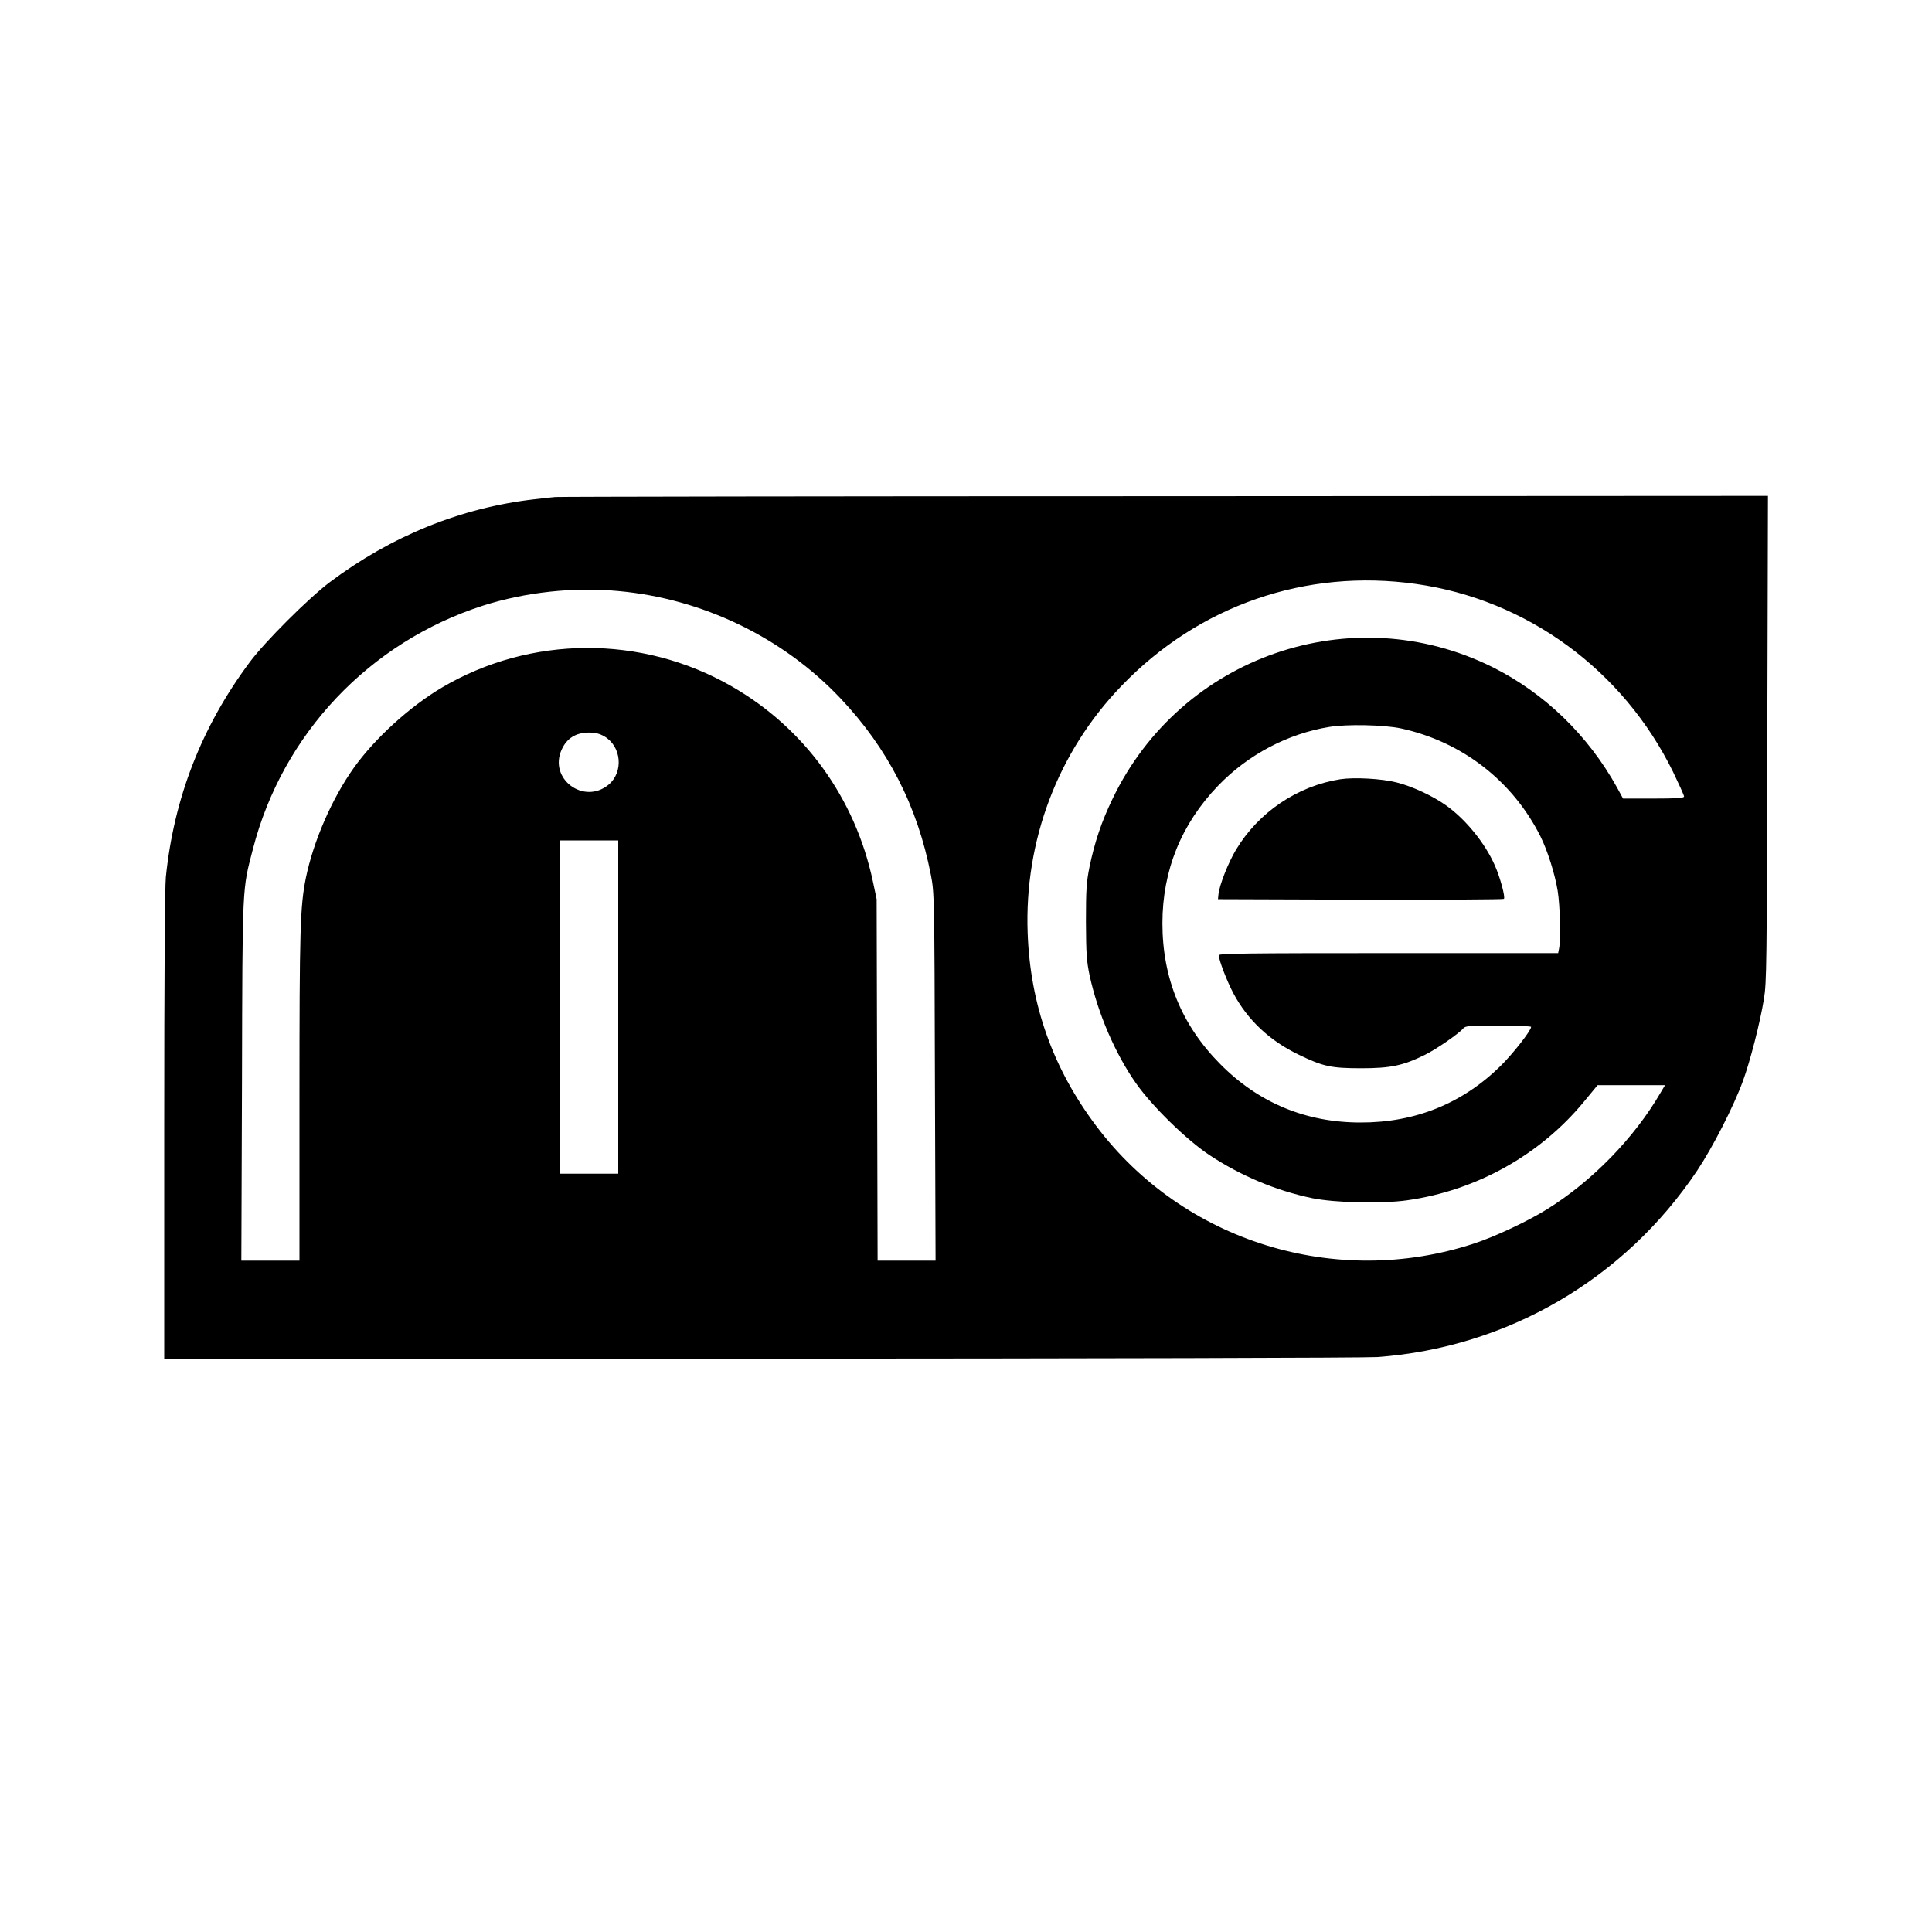
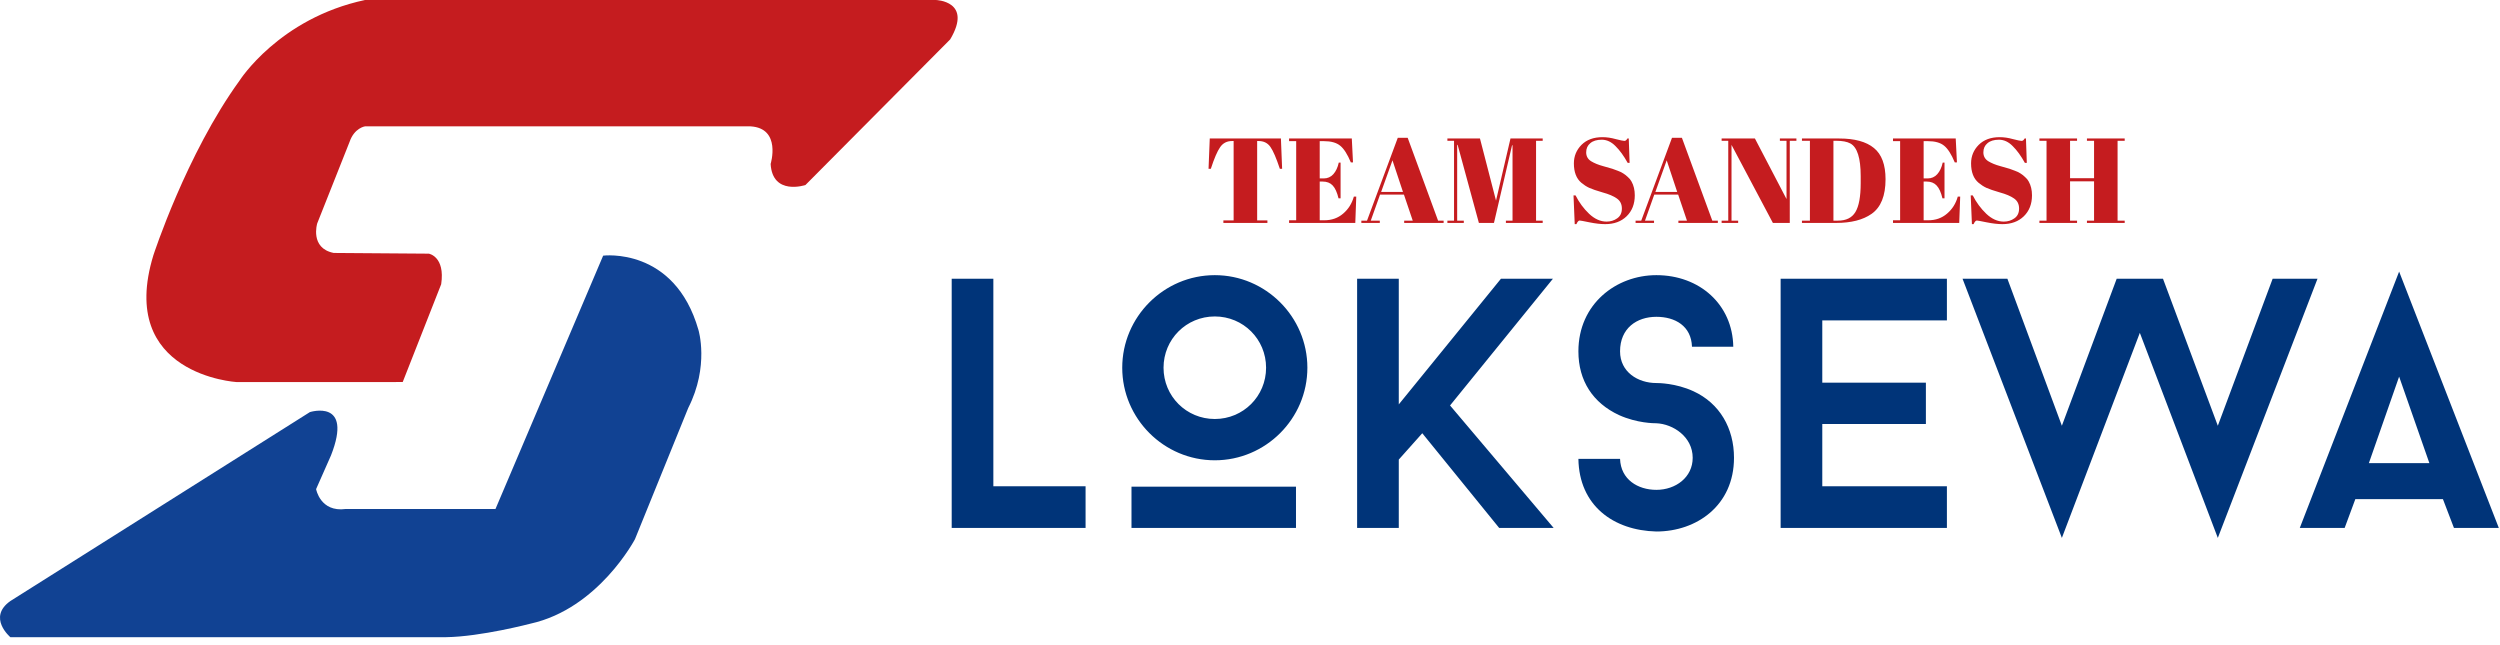
- <svg xmlns="http://www.w3.org/2000/svg" version="1.0" width="1200pt" height="1200pt" viewBox="0 0 1200 1200" preserveAspectRatio="xMidYMid meet">
-   <g transform="translate(0,1200) scale(0.1,-0.1)" fill="#000000" stroke="none">
-     <path d="M3450 8913 c-19 -1 -78 -8 -130 -14 -456 -52 -890 -228 -1273 -516 -130 -98 -402 -369 -496 -496 -299 -401 -471 -844 -521 -1336 -6 -66 -10 -622 -10 -1547 l0 -1444 3708 1 c2039 1 3761 5 3827 10 807 59 1535 483 1987 1159 97 146 225 396 283 554 45 122 107 363 131 511 17 102 18 218 21 1618 l4 1507 -3748 -2 c-2061 0 -3764 -3 -3783 -5z m5345 -540 c689 -97 1286 -534 1597 -1168 37 -77 68 -145 68 -152 0 -10 -44 -13 -190 -13 l-189 0 -37 68 c-180 325 -451 587 -773 748 -875 435 -1934 69 -2360 -816 -70 -145 -112 -271 -144 -425 -19 -95 -22 -140 -22 -340 1 -201 4 -243 23 -335 52 -236 158 -484 289 -670 101 -143 311 -348 453 -443 196 -130 415 -222 640 -269 143 -29 432 -36 592 -13 429 61 823 281 1096 612 l85 103 210 0 209 0 -28 -47 c-163 -281 -426 -551 -707 -725 -117 -73 -323 -170 -452 -212 -859 -282 -1805 12 -2345 729 -270 358 -411 754 -427 1200 -21 574 187 1124 582 1534 481 501 1146 731 1830 634z m-4955 -44 c523 -47 1022 -288 1379 -665 296 -312 480 -672 563 -1099 21 -108 22 -134 25 -1252 l4 -1143 -180 0 -180 0 -3 1123 -3 1122 -23 109 c-110 519 -425 954 -879 1214 -558 320 -1249 316 -1799 -9 -199 -118 -416 -315 -547 -499 -135 -190 -250 -454 -297 -682 -36 -177 -40 -321 -40 -1364 l0 -1014 -180 0 -181 0 4 1118 c3 1230 1 1182 68 1439 184 715 724 1285 1431 1512 262 83 560 116 838 90z m4860 -853 c380 -82 695 -326 868 -671 44 -88 90 -234 107 -338 15 -93 20 -299 9 -356 l-6 -31 -1054 0 c-868 0 -1054 -2 -1054 -13 0 -29 51 -162 91 -237 88 -165 225 -294 404 -380 152 -74 202 -85 390 -85 182 0 259 16 395 83 73 36 211 132 239 165 12 15 39 17 217 17 112 0 204 -4 204 -8 0 -23 -112 -166 -190 -243 -237 -233 -530 -352 -870 -351 -339 0 -632 122 -870 362 -240 241 -360 534 -360 875 0 328 117 617 346 855 186 193 432 323 691 365 110 18 339 13 443 -9z m-4946 -50 c106 -62 120 -220 27 -299 -154 -129 -376 36 -292 218 32 70 88 105 170 105 39 0 66 -7 95 -24z m86 -1681 l0 -1035 -180 0 -180 0 0 1035 0 1035 180 0 180 0 0 -1035z" />
-     <path d="M8325 7160 c-267 -42 -508 -205 -648 -438 -48 -80 -103 -219 -109 -277 l-3 -30 884 -3 c487 -1 888 1 892 5 10 11 -24 135 -56 207 -61 139 -180 285 -301 372 -82 59 -212 120 -309 144 -93 24 -263 33 -350 20z" />
-   </g>
+ <svg xmlns="http://www.w3.org/2000/svg" width="314" height="81" viewBox="0 0 314 81" fill="none">
+   <path d="M75.752 32.11C75.752 32.11 84.722 30.96 87.722 41.43C87.722 41.43 89.122 45.97 86.442 51.24L79.752 67.72C79.752 67.72 75.182 76.44 66.632 78.33C66.632 78.33 60.392 79.97 56.022 80.03H1.302C1.302 80.03 -1.628 77.56 1.302 75.49L38.922 51.76C38.922 51.76 44.392 50.03 41.572 57.2L39.702 61.43C39.702 61.43 40.222 64.36 43.412 63.93H62.232L75.752 32.12V32.11Z" fill="#114293" />
+   <path d="M49.752 47.99H29.732C29.732 47.99 14.662 47.11 19.262 32.07C19.262 32.07 23.402 19.34 30.082 10.13C30.082 10.13 35.032 2.31 45.842 0H117.542C117.542 0 122.222 0.12 119.342 4.95L101.162 23.24C101.162 23.24 97.022 24.62 96.792 20.59C96.792 20.59 98.172 16.1 94.262 15.87H45.842C45.842 15.87 44.502 16.06 43.902 17.83L39.842 28.06C39.842 28.06 38.892 31.17 41.912 31.77L53.862 31.86C53.862 31.86 55.932 32.21 55.412 35.7L50.582 47.98H49.752V47.99Z" fill="#C51C1F" />
+   <path d="M160.883 17.395L161.035 21.198H160.747C160.302 19.854 159.909 18.94 159.565 18.456C159.222 17.961 158.727 17.713 158.08 17.713H157.899V27.682H159.186V28H153.657V27.682H154.944V17.713H154.747C154.101 17.713 153.601 17.971 153.248 18.486C152.894 18.991 152.505 19.895 152.081 21.198H151.793L151.945 17.395H160.883ZM161.908 17.395H169.786L169.937 20.395H169.664C169.24 19.375 168.796 18.678 168.331 18.304C167.867 17.92 167.185 17.728 166.286 17.728H165.756V22.41H166.271C166.746 22.41 167.144 22.233 167.468 21.879C167.791 21.516 168.018 21.031 168.149 20.425H168.377V24.909H168.119C167.937 24.152 167.69 23.611 167.377 23.288C167.074 22.965 166.655 22.803 166.119 22.803H165.756V27.667H166.331C167.261 27.667 168.048 27.389 168.695 26.833C169.351 26.278 169.801 25.566 170.043 24.697H170.346L170.225 28H161.908V27.667H162.801V17.728H161.908V17.395ZM177.44 27.712L176.334 24.44H173.335L172.168 27.712H173.304V28H170.986V27.712H171.698L175.562 17.304H176.804L180.622 27.712H181.319V28H176.365V27.712H177.44ZM174.895 20.137L173.471 24.107H176.213L174.895 20.137ZM189.717 17.395H193.762V17.683H192.929V27.712H193.762V28H189.141V27.712H189.974V18.243H189.914L187.641 28H185.748L183.081 18.198H183.021V27.712H183.854V28H181.793V27.712H182.627V17.683H181.793V17.395H185.884L187.899 25.197L189.717 17.395ZM201.784 27.833C202.289 27.833 202.734 27.697 203.117 27.424C203.511 27.152 203.708 26.742 203.708 26.197C203.708 25.642 203.496 25.217 203.072 24.924C202.658 24.632 202.062 24.379 201.284 24.167C200.517 23.945 199.956 23.753 199.603 23.591C199.259 23.43 198.931 23.218 198.618 22.955C197.992 22.43 197.679 21.617 197.679 20.516C197.679 19.617 197.997 18.844 198.633 18.198C199.279 17.552 200.158 17.228 201.269 17.228C201.804 17.228 202.36 17.309 202.936 17.471C203.521 17.622 203.885 17.698 204.026 17.698C204.168 17.698 204.294 17.597 204.405 17.395H204.572L204.678 20.455H204.436C203.951 19.577 203.441 18.875 202.905 18.349C202.38 17.814 201.804 17.547 201.178 17.547C200.562 17.547 200.082 17.693 199.739 17.986C199.396 18.269 199.224 18.652 199.224 19.137C199.224 19.612 199.426 19.981 199.83 20.243C200.244 20.496 200.749 20.703 201.345 20.864C201.941 21.026 202.33 21.137 202.511 21.198C202.703 21.258 202.936 21.344 203.208 21.455C203.491 21.556 203.718 21.667 203.89 21.788C204.072 21.9 204.259 22.046 204.451 22.228C204.653 22.399 204.809 22.591 204.92 22.803C205.193 23.288 205.329 23.864 205.329 24.531C205.329 25.621 204.986 26.5 204.299 27.167C203.622 27.823 202.729 28.151 201.618 28.151C201.042 28.151 200.38 28.076 199.633 27.924C198.896 27.773 198.487 27.697 198.406 27.697C198.264 27.697 198.128 27.849 197.997 28.151H197.785L197.633 24.546H197.891C198.335 25.424 198.901 26.192 199.588 26.849C200.284 27.505 201.017 27.833 201.784 27.833ZM211.883 27.712L210.777 24.44H207.777L206.611 27.712H207.747V28H205.429V27.712H206.141L210.004 17.304H211.247L215.064 27.712H215.761V28H210.807V27.712H211.883ZM209.338 20.137L207.914 24.107H210.656L209.338 20.137ZM224.796 17.683V28H222.675L217.478 18.198V27.712H218.312V28H216.236V27.712H217.069V17.683H216.236V17.395H220.417L224.387 25V17.683H223.553V17.395H225.629V17.683H224.796ZM236.824 22.516C236.824 24.596 236.238 26.046 235.066 26.864C233.986 27.621 232.501 28 230.612 28H226.325V27.712H227.325V17.683H226.325V17.395H231.006C232.945 17.395 234.4 17.794 235.369 18.592C236.339 19.38 236.824 20.688 236.824 22.516ZM230.279 27.712H230.855C231.875 27.712 232.602 27.354 233.036 26.637C233.481 25.909 233.703 24.697 233.703 23V22.122C233.703 19.849 233.268 18.481 232.4 18.016C231.986 17.794 231.4 17.683 230.642 17.683H230.279V27.712ZM237.761 17.395H245.639L245.791 20.395H245.518C245.094 19.375 244.649 18.678 244.185 18.304C243.72 17.92 243.038 17.728 242.14 17.728H241.609V22.41H242.124C242.599 22.41 242.998 22.233 243.321 21.879C243.644 21.516 243.872 21.031 244.003 20.425H244.23V24.909H243.973C243.791 24.152 243.543 23.611 243.23 23.288C242.927 22.965 242.508 22.803 241.973 22.803H241.609V27.667H242.185C243.114 27.667 243.902 27.389 244.548 26.833C245.205 26.278 245.654 25.566 245.897 24.697H246.2L246.079 28H237.761V27.667H238.655V17.728H237.761V17.395ZM251.673 27.833C252.178 27.833 252.622 27.697 253.006 27.424C253.4 27.152 253.597 26.742 253.597 26.197C253.597 25.642 253.385 25.217 252.961 24.924C252.546 24.632 251.951 24.379 251.173 24.167C250.405 23.945 249.845 23.753 249.491 23.591C249.148 23.43 248.82 23.218 248.506 22.955C247.88 22.43 247.567 21.617 247.567 20.516C247.567 19.617 247.885 18.844 248.522 18.198C249.168 17.552 250.047 17.228 251.158 17.228C251.693 17.228 252.248 17.309 252.824 17.471C253.41 17.622 253.774 17.698 253.915 17.698C254.056 17.698 254.183 17.597 254.294 17.395H254.46L254.566 20.455H254.324C253.839 19.577 253.329 18.875 252.794 18.349C252.269 17.814 251.693 17.547 251.067 17.547C250.451 17.547 249.971 17.693 249.628 17.986C249.284 18.269 249.112 18.652 249.112 19.137C249.112 19.612 249.314 19.981 249.718 20.243C250.133 20.496 250.638 20.703 251.233 20.864C251.829 21.026 252.218 21.137 252.4 21.198C252.592 21.258 252.824 21.344 253.097 21.455C253.38 21.556 253.607 21.667 253.779 21.788C253.96 21.9 254.147 22.046 254.339 22.228C254.541 22.399 254.698 22.591 254.809 22.803C255.082 23.288 255.218 23.864 255.218 24.531C255.218 25.621 254.874 26.5 254.188 27.167C253.511 27.823 252.617 28.151 251.506 28.151C250.93 28.151 250.269 28.076 249.521 27.924C248.784 27.773 248.375 27.697 248.294 27.697C248.153 27.697 248.017 27.849 247.885 28.151H247.673L247.522 24.546H247.779C248.224 25.424 248.789 26.192 249.476 26.849C250.173 27.505 250.905 27.833 251.673 27.833ZM256.151 17.395H260.878V17.683H259.999V22.379H263.014V17.683H262.12V17.395H266.862V17.683H265.968V27.712H266.862V28H262.12V27.712H263.014V22.773H259.999V27.712H260.878V28H256.151V27.712H257.045V17.683H256.151V17.395Z" fill="#C51C1F" />
+   <path d="M124.765 61.078H136.348V66.31H119.533V35.006H124.765V61.078ZM152.58 57.813C146.185 57.813 140.953 52.581 140.953 46.186C140.953 39.791 146.185 34.559 152.58 34.559C158.975 34.559 164.207 39.791 164.207 46.186C164.207 52.581 158.975 57.813 152.58 57.813ZM152.58 39.746C149.002 39.746 146.14 42.608 146.14 46.186C146.14 49.764 149.002 52.626 152.58 52.626C156.158 52.626 159.02 49.764 159.02 46.186C159.02 42.608 156.158 39.746 152.58 39.746ZM162.776 61.123V66.31H142.115V61.123H162.776ZM195.05 35.006L182.126 50.926L195.14 66.31H188.298L178.638 54.414L175.687 57.724V66.31H170.454V35.006H175.687V50.792L188.521 35.006H195.05ZM208.041 66.757C202.63 66.623 198.337 63.493 198.247 57.634H203.479C203.569 60.228 205.715 61.525 208.041 61.525C210.456 61.525 212.602 59.96 212.602 57.5C212.602 54.862 210.143 53.252 208.041 53.162C207.772 53.162 205.626 53.162 203.345 52.134C200.081 50.613 198.247 47.841 198.247 44.129C198.247 38.181 202.987 34.559 208.041 34.559C213.452 34.559 217.611 38.226 217.7 43.547H212.513C212.423 40.954 210.411 39.791 208.041 39.791C205.581 39.791 203.479 41.222 203.479 44.129C203.479 46.723 205.715 48.109 208.041 48.109C208.264 48.109 210.456 48.109 212.692 49.138C216.001 50.658 217.79 53.788 217.79 57.5C217.79 63.493 213.094 66.757 208.041 66.757ZM244.531 40.238H228.879V48.064H241.892V53.252H228.879V61.078H244.531V66.31H223.647V35.006H244.531V40.238ZM291.08 35.006L278.558 67.562L268.764 41.803L258.971 67.562L246.494 35.006H252.128L258.971 53.475L265.857 35.006H271.671L278.558 53.475L285.445 35.006H291.08ZM308.217 66.31L306.831 62.688H295.83L294.488 66.31H288.853L301.33 34.112L313.852 66.31H308.217ZM301.33 47.304L297.529 58.171H305.131L301.33 47.304Z" fill="#003479" />
</svg>
